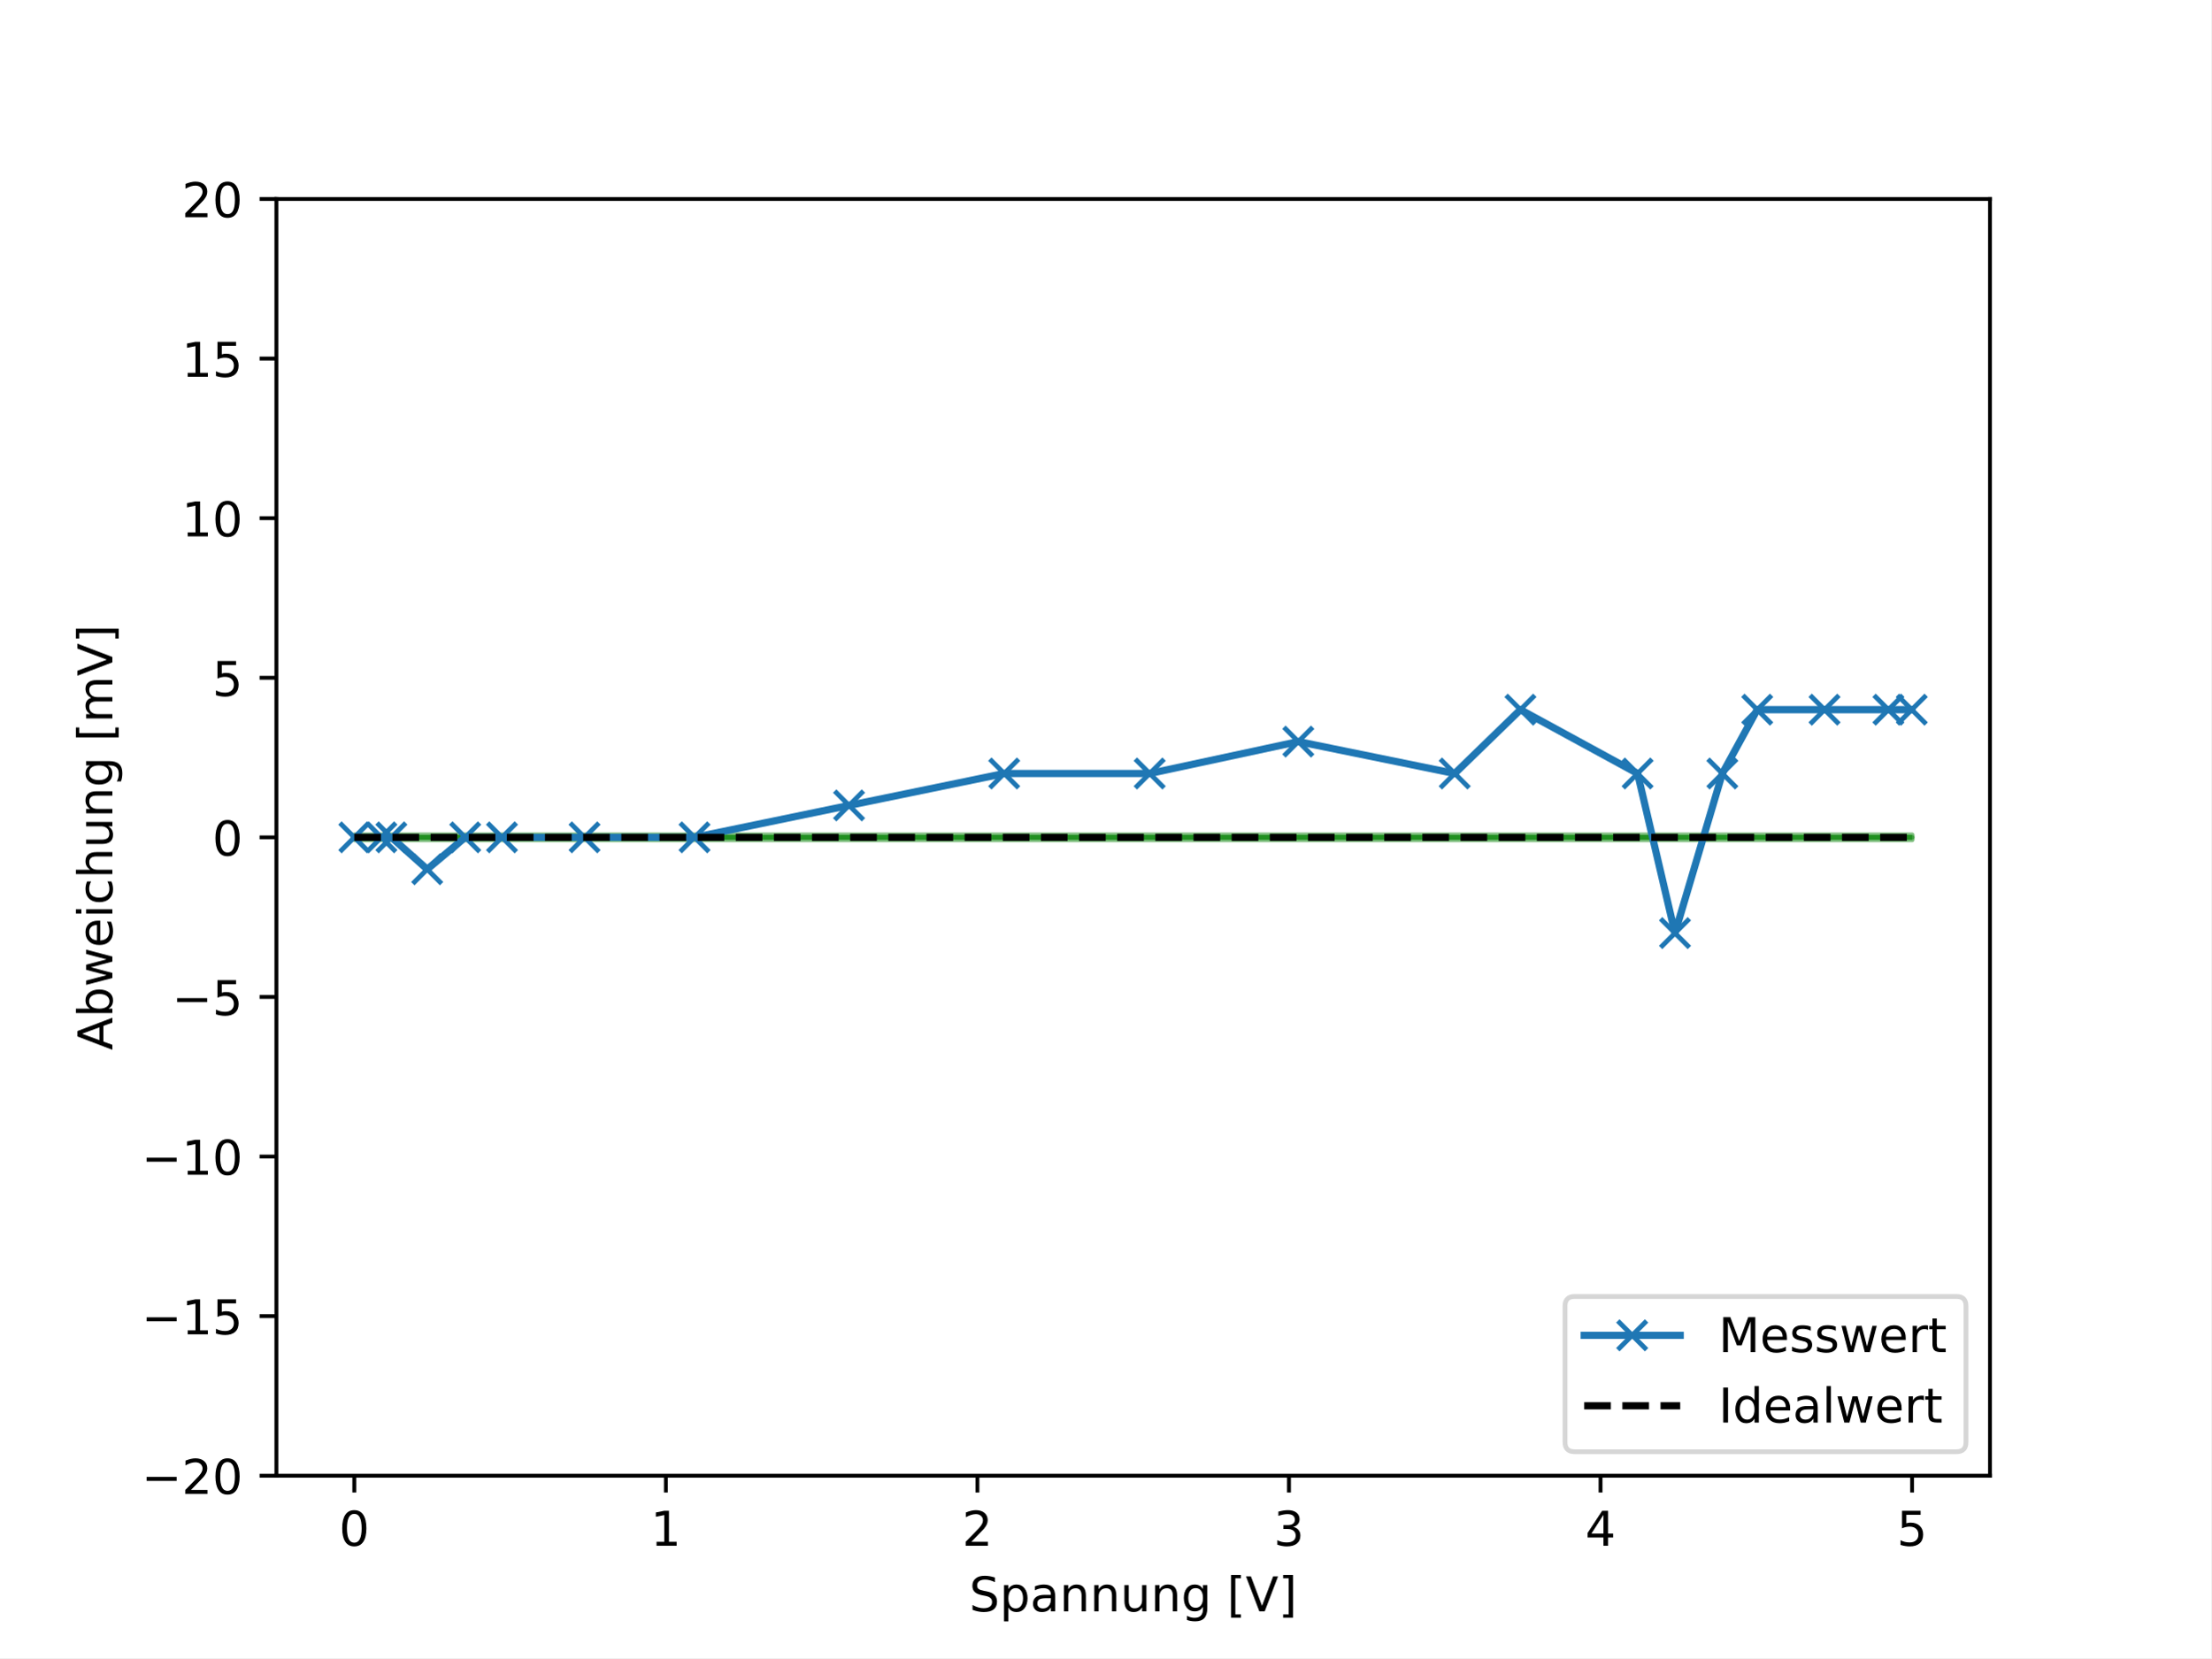
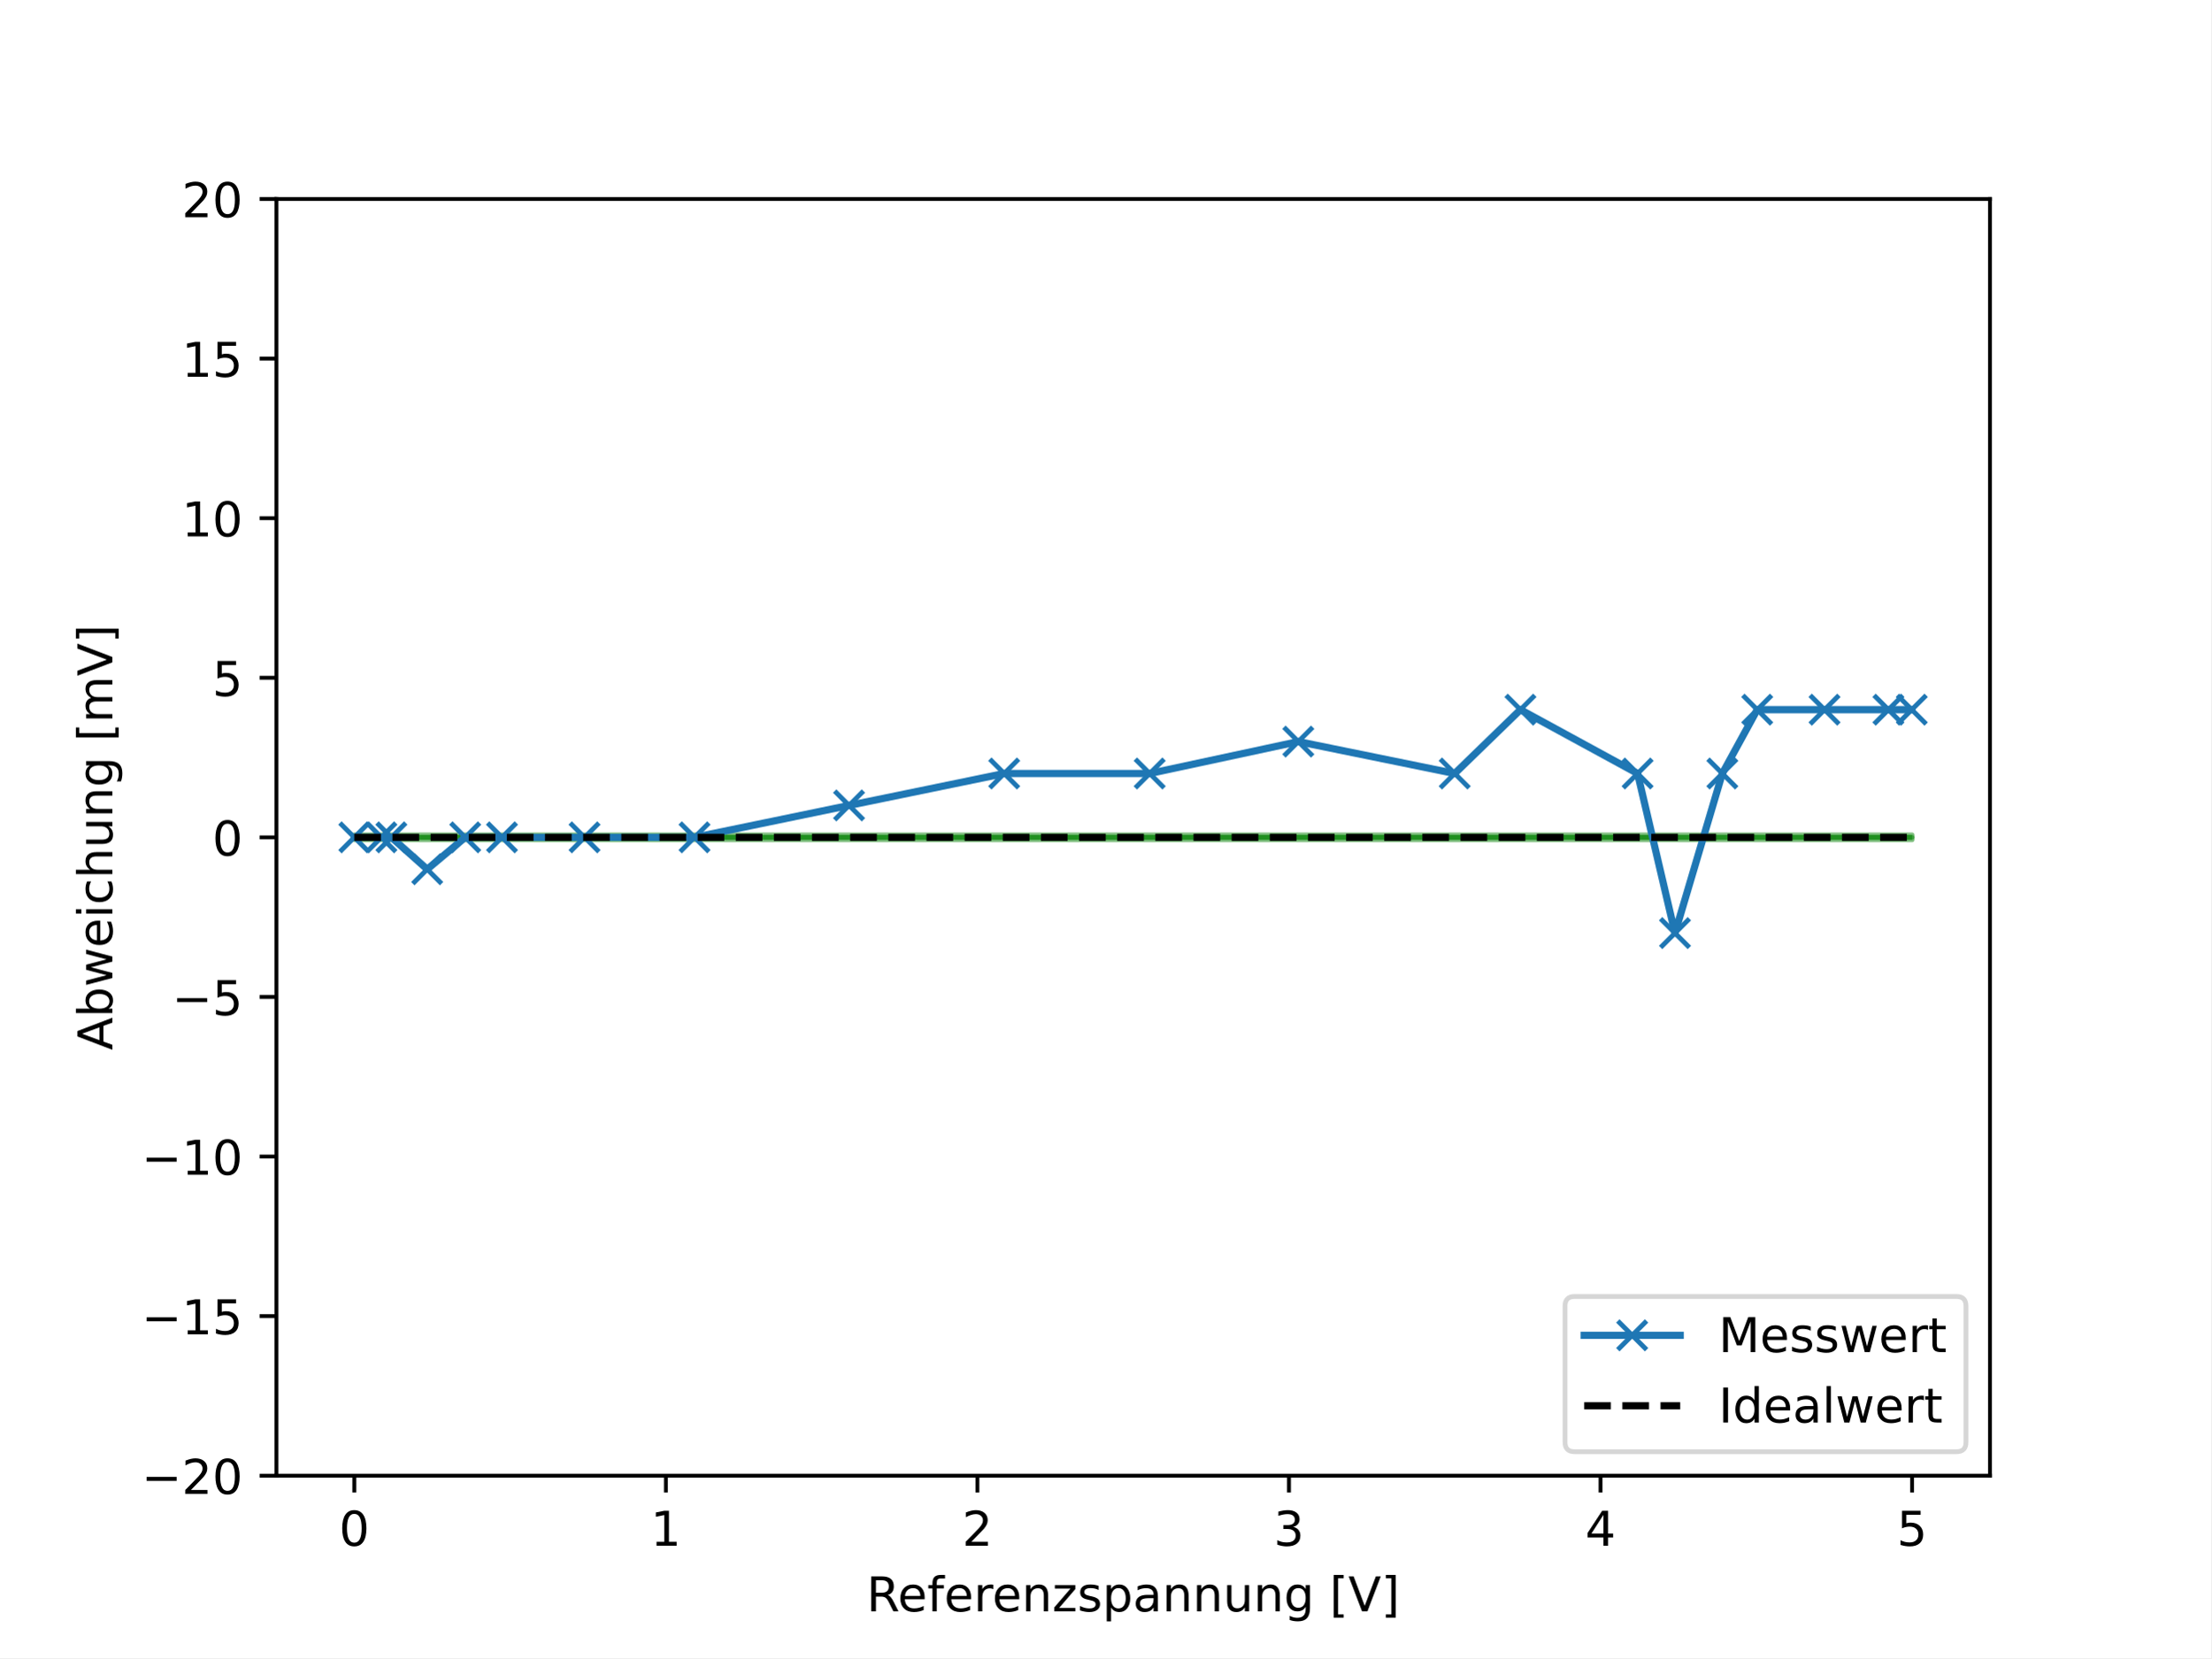
<svg xmlns="http://www.w3.org/2000/svg" xmlns:xlink="http://www.w3.org/1999/xlink" width="460.8pt" height="345.6pt" viewBox="0 0 460.8 345.6" version="1.1">
  <defs>
    <style type="text/css">*{stroke-linejoin: round; stroke-linecap: butt}</style>
  </defs>
  <g id="figure_1">
    <g id="patch_1">
      <path d="M 0 345.6  L 460.8 345.6  L 460.8 0  L 0 0  z " style="fill: #ffffff" />
    </g>
    <g id="axes_1">
      <g id="patch_2">
        <path d="M 57.6 307.584  L 414.72 307.584  L 414.72 41.472  L 57.6 41.472  z " style="fill: #ffffff" />
      </g>
      <g id="PolyCollection_1">
        <defs>
-           <path id="mf78ea97185" d="M 73.833 -171.072  L 73.833 -171.58  L 398.487 -171.58  L 398.487 -171.072  L 398.487 -171.072  L 73.833 -171.072  z " style="stroke: #008000; stroke-opacity: 0.5" />
+           <path id="m4487a3eabc" d="M 73.833 -171.072  L 73.833 -171.58  L 398.487 -171.58  L 398.487 -171.072  L 398.487 -171.072  L 73.833 -171.072  z " style="stroke: #008000; stroke-opacity: 0.5" />
        </defs>
-         <g clip-path="url(#pbf2d75ece1)">
-           <use xlink:href="#mf78ea97185" x="0" y="345.6" style="fill: #008000; fill-opacity: 0.5; stroke: #008000; stroke-opacity: 0.5" />
+         <g clip-path="url(#p87520282a6)">
+           <use xlink:href="#m4487a3eabc" x="0" y="345.6" style="fill: #008000; fill-opacity: 0.5; stroke: #008000; stroke-opacity: 0.5" />
        </g>
      </g>
      <g id="PolyCollection_2">
        <defs>
-           <path id="mb7189a0d42" d="M 73.833 -171.072  L 73.833 -170.564  L 398.487 -170.564  L 398.487 -171.072  L 398.487 -171.072  L 73.833 -171.072  z " style="stroke: #008000; stroke-opacity: 0.5" />
+           <path id="md286e5fc54" d="M 73.833 -171.072  L 73.833 -170.564  L 398.487 -170.564  L 398.487 -171.072  L 398.487 -171.072  L 73.833 -171.072  z " style="stroke: #008000; stroke-opacity: 0.5" />
        </defs>
-         <g clip-path="url(#pbf2d75ece1)">
-           <use xlink:href="#mb7189a0d42" x="0" y="345.6" style="fill: #008000; fill-opacity: 0.5; stroke: #008000; stroke-opacity: 0.5" />
+         <g clip-path="url(#p87520282a6)">
+           <use xlink:href="#md286e5fc54" x="0" y="345.6" style="fill: #008000; fill-opacity: 0.5; stroke: #008000; stroke-opacity: 0.5" />
        </g>
      </g>
      <g id="matplotlib.axis_1">
        <g id="xtick_1">
          <g id="line2d_1">
            <defs>
-               <path id="mace08f4c3e" d="M 0 0  L 0 3.5  " style="stroke: #000000; stroke-width: 0.8" />
-             </defs>
-             <g>
-               <use xlink:href="#mace08f4c3e" x="73.833" y="307.584" style="stroke: #000000; stroke-width: 0.8" />
+               <path id="m5fd2167ee4" d="M 0 0  L 0 3.5  " style="stroke: #000000; stroke-width: 0.8" />
+             </defs>
+             <g>
+               <use xlink:href="#m5fd2167ee4" x="73.833" y="307.584" style="stroke: #000000; stroke-width: 0.8" />
            </g>
          </g>
          <g id="text_1">
            <g transform="translate(70.65148 322.1824) scale(0.1 -0.1)">
              <defs>
                <path id="DejaVuSans-30" d="M 2034 4250  Q 1547 4250 1301 3770  Q 1056 3291 1056 2328  Q 1056 1369 1301 889  Q 1547 409 2034 409  Q 2525 409 2770 889  Q 3016 1369 3016 2328  Q 3016 3291 2770 3770  Q 2525 4250 2034 4250  z M 2034 4750  Q 2819 4750 3233 4129  Q 3647 3509 3647 2328  Q 3647 1150 3233 529  Q 2819 -91 2034 -91  Q 1250 -91 836 529  Q 422 1150 422 2328  Q 422 3509 836 4129  Q 1250 4750 2034 4750  z " transform="scale(0.015625)" />
              </defs>
              <use xlink:href="#DejaVuSans-30" />
            </g>
          </g>
        </g>
        <g id="xtick_2">
          <g id="line2d_2">
            <g>
-               <use xlink:href="#mace08f4c3e" x="138.764" y="307.584" style="stroke: #000000; stroke-width: 0.8" />
+               <use xlink:href="#m5fd2167ee4" x="138.764" y="307.584" style="stroke: #000000; stroke-width: 0.8" />
            </g>
          </g>
          <g id="text_2">
            <g transform="translate(135.5824 322.1824) scale(0.1 -0.1)">
              <defs>
                <path id="DejaVuSans-31" d="M 794 531  L 1825 531  L 1825 4091  L 703 3866  L 703 4441  L 1819 4666  L 2450 4666  L 2450 531  L 3481 531  L 3481 0  L 794 0  L 794 531  z " transform="scale(0.015625)" />
              </defs>
              <use xlink:href="#DejaVuSans-31" />
            </g>
          </g>
        </g>
        <g id="xtick_3">
          <g id="line2d_3">
            <g>
-               <use xlink:href="#mace08f4c3e" x="203.695" y="307.584" style="stroke: #000000; stroke-width: 0.8" />
+               <use xlink:href="#m5fd2167ee4" x="203.695" y="307.584" style="stroke: #000000; stroke-width: 0.8" />
            </g>
          </g>
          <g id="text_3">
            <g transform="translate(200.5133 322.1824) scale(0.1 -0.1)">
              <defs>
                <path id="DejaVuSans-32" d="M 1228 531  L 3431 531  L 3431 0  L 469 0  L 469 531  Q 828 903 1448 1529  Q 2069 2156 2228 2338  Q 2531 2678 2651 2914  Q 2772 3150 2772 3378  Q 2772 3750 2511 3984  Q 2250 4219 1831 4219  Q 1534 4219 1204 4116  Q 875 4013 500 3803  L 500 4441  Q 881 4594 1212 4672  Q 1544 4750 1819 4750  Q 2544 4750 2975 4387  Q 3406 4025 3406 3419  Q 3406 3131 3298 2873  Q 3191 2616 2906 2266  Q 2828 2175 2409 1742  Q 1991 1309 1228 531  z " transform="scale(0.015625)" />
              </defs>
              <use xlink:href="#DejaVuSans-32" />
            </g>
          </g>
        </g>
        <g id="xtick_4">
          <g id="line2d_4">
            <g>
-               <use xlink:href="#mace08f4c3e" x="268.625" y="307.584" style="stroke: #000000; stroke-width: 0.8" />
+               <use xlink:href="#m5fd2167ee4" x="268.625" y="307.584" style="stroke: #000000; stroke-width: 0.8" />
            </g>
          </g>
          <g id="text_4">
            <g transform="translate(265.4442 322.1824) scale(0.1 -0.1)">
              <defs>
                <path id="DejaVuSans-33" d="M 2597 2516  Q 3050 2419 3304 2112  Q 3559 1806 3559 1356  Q 3559 666 3084 287  Q 2609 -91 1734 -91  Q 1441 -91 1130 -33  Q 819 25 488 141  L 488 750  Q 750 597 1062 519  Q 1375 441 1716 441  Q 2309 441 2620 675  Q 2931 909 2931 1356  Q 2931 1769 2642 2001  Q 2353 2234 1838 2234  L 1294 2234  L 1294 2753  L 1863 2753  Q 2328 2753 2575 2939  Q 2822 3125 2822 3475  Q 2822 3834 2567 4026  Q 2313 4219 1838 4219  Q 1578 4219 1281 4162  Q 984 4106 628 3988  L 628 4550  Q 988 4650 1302 4700  Q 1616 4750 1894 4750  Q 2613 4750 3031 4423  Q 3450 4097 3450 3541  Q 3450 3153 3228 2886  Q 3006 2619 2597 2516  z " transform="scale(0.015625)" />
              </defs>
              <use xlink:href="#DejaVuSans-33" />
            </g>
          </g>
        </g>
        <g id="xtick_5">
          <g id="line2d_5">
            <g>
-               <use xlink:href="#mace08f4c3e" x="333.556" y="307.584" style="stroke: #000000; stroke-width: 0.8" />
+               <use xlink:href="#m5fd2167ee4" x="333.556" y="307.584" style="stroke: #000000; stroke-width: 0.8" />
            </g>
          </g>
          <g id="text_5">
            <g transform="translate(330.3751 322.1824) scale(0.1 -0.1)">
              <defs>
                <path id="DejaVuSans-34" d="M 2419 4116  L 825 1625  L 2419 1625  L 2419 4116  z M 2253 4666  L 3047 4666  L 3047 1625  L 3713 1625  L 3713 1100  L 3047 1100  L 3047 0  L 2419 0  L 2419 1100  L 313 1100  L 313 1709  L 2253 4666  z " transform="scale(0.015625)" />
              </defs>
              <use xlink:href="#DejaVuSans-34" />
            </g>
          </g>
        </g>
        <g id="xtick_6">
          <g id="line2d_6">
            <g>
-               <use xlink:href="#mace08f4c3e" x="398.487" y="307.584" style="stroke: #000000; stroke-width: 0.8" />
+               <use xlink:href="#m5fd2167ee4" x="398.487" y="307.584" style="stroke: #000000; stroke-width: 0.8" />
            </g>
          </g>
          <g id="text_6">
            <g transform="translate(395.306 322.1824) scale(0.1 -0.1)">
              <defs>
                <path id="DejaVuSans-35" d="M 691 4666  L 3169 4666  L 3169 4134  L 1269 4134  L 1269 2991  Q 1406 3038 1543 3061  Q 1681 3084 1819 3084  Q 2600 3084 3056 2656  Q 3513 2228 3513 1497  Q 3513 744 3044 326  Q 2575 -91 1722 -91  Q 1428 -91 1123 -41  Q 819 9 494 109  L 494 744  Q 775 591 1075 516  Q 1375 441 1709 441  Q 2250 441 2565 725  Q 2881 1009 2881 1497  Q 2881 1984 2565 2268  Q 2250 2553 1709 2553  Q 1456 2553 1204 2497  Q 953 2441 691 2322  L 691 4666  z " transform="scale(0.015625)" />
              </defs>
              <use xlink:href="#DejaVuSans-35" />
            </g>
          </g>
        </g>
        <g id="text_7">
-           <g transform="translate(201.9873 335.8606) scale(0.1 -0.1)">
-             <defs>
-               <path id="DejaVuSans-53" d="M 3425 4513  L 3425 3897  Q 3066 4069 2747 4153  Q 2428 4238 2131 4238  Q 1616 4238 1336 4038  Q 1056 3838 1056 3469  Q 1056 3159 1242 3001  Q 1428 2844 1947 2747  L 2328 2669  Q 3034 2534 3370 2195  Q 3706 1856 3706 1288  Q 3706 609 3251 259  Q 2797 -91 1919 -91  Q 1588 -91 1214 -16  Q 841 59 441 206  L 441 856  Q 825 641 1194 531  Q 1563 422 1919 422  Q 2459 422 2753 634  Q 3047 847 3047 1241  Q 3047 1584 2836 1778  Q 2625 1972 2144 2069  L 1759 2144  Q 1053 2284 737 2584  Q 422 2884 422 3419  Q 422 4038 858 4394  Q 1294 4750 2059 4750  Q 2388 4750 2728 4690  Q 3069 4631 3425 4513  z " transform="scale(0.015625)" />
+           <g transform="translate(180.5819 335.8606) scale(0.1 -0.1)">
+             <defs>
+               <path id="DejaVuSans-52" d="M 2841 2188  Q 3044 2119 3236 1894  Q 3428 1669 3622 1275  L 4263 0  L 3584 0  L 2988 1197  Q 2756 1666 2539 1819  Q 2322 1972 1947 1972  L 1259 1972  L 1259 0  L 628 0  L 628 4666  L 2053 4666  Q 2853 4666 3247 4331  Q 3641 3997 3641 3322  Q 3641 2881 3436 2590  Q 3231 2300 2841 2188  z M 1259 4147  L 1259 2491  L 2053 2491  Q 2509 2491 2742 2702  Q 2975 2913 2975 3322  Q 2975 3731 2742 3939  Q 2509 4147 2053 4147  L 1259 4147  z " transform="scale(0.015625)" />
+               <path id="DejaVuSans-65" d="M 3597 1894  L 3597 1613  L 953 1613  Q 991 1019 1311 708  Q 1631 397 2203 397  Q 2534 397 2845 478  Q 3156 559 3463 722  L 3463 178  Q 3153 47 2828 -22  Q 2503 -91 2169 -91  Q 1331 -91 842 396  Q 353 884 353 1716  Q 353 2575 817 3079  Q 1281 3584 2069 3584  Q 2775 3584 3186 3129  Q 3597 2675 3597 1894  z M 3022 2063  Q 3016 2534 2758 2815  Q 2500 3097 2075 3097  Q 1594 3097 1305 2825  Q 1016 2553 972 2059  L 3022 2063  z " transform="scale(0.015625)" />
+               <path id="DejaVuSans-66" d="M 2375 4863  L 2375 4384  L 1825 4384  Q 1516 4384 1395 4259  Q 1275 4134 1275 3809  L 1275 3500  L 2222 3500  L 2222 3053  L 1275 3053  L 1275 0  L 697 0  L 697 3053  L 147 3053  L 147 3500  L 697 3500  L 697 3744  Q 697 4328 969 4595  Q 1241 4863 1831 4863  L 2375 4863  z " transform="scale(0.015625)" />
+               <path id="DejaVuSans-72" d="M 2631 2963  Q 2534 3019 2420 3045  Q 2306 3072 2169 3072  Q 1681 3072 1420 2755  Q 1159 2438 1159 1844  L 1159 0  L 581 0  L 581 3500  L 1159 3500  L 1159 2956  Q 1341 3275 1631 3429  Q 1922 3584 2338 3584  Q 2397 3584 2469 3576  Q 2541 3569 2628 3553  L 2631 2963  z " transform="scale(0.015625)" />
+               <path id="DejaVuSans-6e" d="M 3513 2113  L 3513 0  L 2938 0  L 2938 2094  Q 2938 2591 2744 2837  Q 2550 3084 2163 3084  Q 1697 3084 1428 2787  Q 1159 2491 1159 1978  L 1159 0  L 581 0  L 581 3500  L 1159 3500  L 1159 2956  Q 1366 3272 1645 3428  Q 1925 3584 2291 3584  Q 2894 3584 3203 3211  Q 3513 2838 3513 2113  z " transform="scale(0.015625)" />
+               <path id="DejaVuSans-7a" d="M 353 3500  L 3084 3500  L 3084 2975  L 922 459  L 3084 459  L 3084 0  L 275 0  L 275 525  L 2438 3041  L 353 3041  L 353 3500  z " transform="scale(0.015625)" />
+               <path id="DejaVuSans-73" d="M 2834 3397  L 2834 2853  Q 2591 2978 2328 3040  Q 2066 3103 1784 3103  Q 1356 3103 1142 2972  Q 928 2841 928 2578  Q 928 2378 1081 2264  Q 1234 2150 1697 2047  L 1894 2003  Q 2506 1872 2764 1633  Q 3022 1394 3022 966  Q 3022 478 2636 193  Q 2250 -91 1575 -91  Q 1294 -91 989 -36  Q 684 19 347 128  L 347 722  Q 666 556 975 473  Q 1284 391 1588 391  Q 1994 391 2212 530  Q 2431 669 2431 922  Q 2431 1156 2273 1281  Q 2116 1406 1581 1522  L 1381 1569  Q 847 1681 609 1914  Q 372 2147 372 2553  Q 372 3047 722 3315  Q 1072 3584 1716 3584  Q 2034 3584 2315 3537  Q 2597 3491 2834 3397  z " transform="scale(0.015625)" />
              <path id="DejaVuSans-70" d="M 1159 525  L 1159 -1331  L 581 -1331  L 581 3500  L 1159 3500  L 1159 2969  Q 1341 3281 1617 3432  Q 1894 3584 2278 3584  Q 2916 3584 3314 3078  Q 3713 2572 3713 1747  Q 3713 922 3314 415  Q 2916 -91 2278 -91  Q 1894 -91 1617 61  Q 1341 213 1159 525  z M 3116 1747  Q 3116 2381 2855 2742  Q 2594 3103 2138 3103  Q 1681 3103 1420 2742  Q 1159 2381 1159 1747  Q 1159 1113 1420 752  Q 1681 391 2138 391  Q 2594 391 2855 752  Q 3116 1113 3116 1747  z " transform="scale(0.015625)" />
              <path id="DejaVuSans-61" d="M 2194 1759  Q 1497 1759 1228 1600  Q 959 1441 959 1056  Q 959 750 1161 570  Q 1363 391 1709 391  Q 2188 391 2477 730  Q 2766 1069 2766 1631  L 2766 1759  L 2194 1759  z M 3341 1997  L 3341 0  L 2766 0  L 2766 531  Q 2569 213 2275 61  Q 1981 -91 1556 -91  Q 1019 -91 701 211  Q 384 513 384 1019  Q 384 1609 779 1909  Q 1175 2209 1959 2209  L 2766 2209  L 2766 2266  Q 2766 2663 2505 2880  Q 2244 3097 1772 3097  Q 1472 3097 1187 3025  Q 903 2953 641 2809  L 641 3341  Q 956 3463 1253 3523  Q 1550 3584 1831 3584  Q 2591 3584 2966 3190  Q 3341 2797 3341 1997  z " transform="scale(0.015625)" />
-               <path id="DejaVuSans-6e" d="M 3513 2113  L 3513 0  L 2938 0  L 2938 2094  Q 2938 2591 2744 2837  Q 2550 3084 2163 3084  Q 1697 3084 1428 2787  Q 1159 2491 1159 1978  L 1159 0  L 581 0  L 581 3500  L 1159 3500  L 1159 2956  Q 1366 3272 1645 3428  Q 1925 3584 2291 3584  Q 2894 3584 3203 3211  Q 3513 2838 3513 2113  z " transform="scale(0.015625)" />
              <path id="DejaVuSans-75" d="M 544 1381  L 544 3500  L 1119 3500  L 1119 1403  Q 1119 906 1312 657  Q 1506 409 1894 409  Q 2359 409 2629 706  Q 2900 1003 2900 1516  L 2900 3500  L 3475 3500  L 3475 0  L 2900 0  L 2900 538  Q 2691 219 2414 64  Q 2138 -91 1772 -91  Q 1169 -91 856 284  Q 544 659 544 1381  z M 1991 3584  L 1991 3584  z " transform="scale(0.015625)" />
              <path id="DejaVuSans-67" d="M 2906 1791  Q 2906 2416 2648 2759  Q 2391 3103 1925 3103  Q 1463 3103 1205 2759  Q 947 2416 947 1791  Q 947 1169 1205 825  Q 1463 481 1925 481  Q 2391 481 2648 825  Q 2906 1169 2906 1791  z M 3481 434  Q 3481 -459 3084 -895  Q 2688 -1331 1869 -1331  Q 1566 -1331 1297 -1286  Q 1028 -1241 775 -1147  L 775 -588  Q 1028 -725 1275 -790  Q 1522 -856 1778 -856  Q 2344 -856 2625 -561  Q 2906 -266 2906 331  L 2906 616  Q 2728 306 2450 153  Q 2172 0 1784 0  Q 1141 0 747 490  Q 353 981 353 1791  Q 353 2603 747 3093  Q 1141 3584 1784 3584  Q 2172 3584 2450 3431  Q 2728 3278 2906 2969  L 2906 3500  L 3481 3500  L 3481 434  z " transform="scale(0.015625)" />
              <path id="DejaVuSans-20" transform="scale(0.015625)" />
              <path id="DejaVuSans-5b" d="M 550 4863  L 1875 4863  L 1875 4416  L 1125 4416  L 1125 -397  L 1875 -397  L 1875 -844  L 550 -844  L 550 4863  z " transform="scale(0.015625)" />
              <path id="DejaVuSans-56" d="M 1831 0  L 50 4666  L 709 4666  L 2188 738  L 3669 4666  L 4325 4666  L 2547 0  L 1831 0  z " transform="scale(0.015625)" />
              <path id="DejaVuSans-5d" d="M 1947 4863  L 1947 -844  L 622 -844  L 622 -397  L 1369 -397  L 1369 4416  L 622 4416  L 622 4863  L 1947 4863  z " transform="scale(0.015625)" />
            </defs>
-             <use xlink:href="#DejaVuSans-53" />
-             <use xlink:href="#DejaVuSans-70" x="63.477" />
-             <use xlink:href="#DejaVuSans-61" x="126.953" />
-             <use xlink:href="#DejaVuSans-6e" x="188.232" />
-             <use xlink:href="#DejaVuSans-6e" x="251.611" />
-             <use xlink:href="#DejaVuSans-75" x="314.99" />
-             <use xlink:href="#DejaVuSans-6e" x="378.369" />
-             <use xlink:href="#DejaVuSans-67" x="441.748" />
-             <use xlink:href="#DejaVuSans-20" x="505.225" />
-             <use xlink:href="#DejaVuSans-5b" x="537.012" />
-             <use xlink:href="#DejaVuSans-56" x="576.025" />
-             <use xlink:href="#DejaVuSans-5d" x="644.434" />
+             <use xlink:href="#DejaVuSans-52" />
+             <use xlink:href="#DejaVuSans-65" x="64.982" />
+             <use xlink:href="#DejaVuSans-66" x="126.506" />
+             <use xlink:href="#DejaVuSans-65" x="161.711" />
+             <use xlink:href="#DejaVuSans-72" x="223.234" />
+             <use xlink:href="#DejaVuSans-65" x="262.098" />
+             <use xlink:href="#DejaVuSans-6e" x="323.621" />
+             <use xlink:href="#DejaVuSans-7a" x="387" />
+             <use xlink:href="#DejaVuSans-73" x="439.49" />
+             <use xlink:href="#DejaVuSans-70" x="491.59" />
+             <use xlink:href="#DejaVuSans-61" x="555.066" />
+             <use xlink:href="#DejaVuSans-6e" x="616.346" />
+             <use xlink:href="#DejaVuSans-6e" x="679.725" />
+             <use xlink:href="#DejaVuSans-75" x="743.104" />
+             <use xlink:href="#DejaVuSans-6e" x="806.482" />
+             <use xlink:href="#DejaVuSans-67" x="869.861" />
+             <use xlink:href="#DejaVuSans-20" x="933.338" />
+             <use xlink:href="#DejaVuSans-5b" x="965.125" />
+             <use xlink:href="#DejaVuSans-56" x="1004.139" />
+             <use xlink:href="#DejaVuSans-5d" x="1072.547" />
          </g>
        </g>
      </g>
      <g id="matplotlib.axis_2">
        <g id="ytick_1">
          <g id="line2d_7">
            <defs>
-               <path id="m20912e6b52" d="M 0 0  L -3.5 0  " style="stroke: #000000; stroke-width: 0.8" />
-             </defs>
-             <g>
-               <use xlink:href="#m20912e6b52" x="57.6" y="307.584" style="stroke: #000000; stroke-width: 0.8" />
+               <path id="me6e95b1656" d="M 0 0  L -3.5 0  " style="stroke: #000000; stroke-width: 0.8" />
+             </defs>
+             <g>
+               <use xlink:href="#me6e95b1656" x="57.6" y="307.584" style="stroke: #000000; stroke-width: 0.8" />
            </g>
          </g>
          <g id="text_8">
            <g transform="translate(29.49531 311.3832) scale(0.1 -0.1)">
              <defs>
                <path id="DejaVuSans-2212" d="M 678 2272  L 4684 2272  L 4684 1741  L 678 1741  L 678 2272  z " transform="scale(0.015625)" />
              </defs>
              <use xlink:href="#DejaVuSans-2212" />
              <use xlink:href="#DejaVuSans-32" x="83.789" />
              <use xlink:href="#DejaVuSans-30" x="147.412" />
            </g>
          </g>
        </g>
        <g id="ytick_2">
          <g id="line2d_8">
            <g>
-               <use xlink:href="#m20912e6b52" x="57.6" y="274.32" style="stroke: #000000; stroke-width: 0.8" />
+               <use xlink:href="#me6e95b1656" x="57.6" y="274.32" style="stroke: #000000; stroke-width: 0.8" />
            </g>
          </g>
          <g id="text_9">
            <g transform="translate(29.49531 278.1192) scale(0.1 -0.1)">
              <use xlink:href="#DejaVuSans-2212" />
              <use xlink:href="#DejaVuSans-31" x="83.789" />
              <use xlink:href="#DejaVuSans-35" x="147.412" />
            </g>
          </g>
        </g>
        <g id="ytick_3">
          <g id="line2d_9">
            <g>
-               <use xlink:href="#m20912e6b52" x="57.6" y="241.056" style="stroke: #000000; stroke-width: 0.8" />
+               <use xlink:href="#me6e95b1656" x="57.6" y="241.056" style="stroke: #000000; stroke-width: 0.8" />
            </g>
          </g>
          <g id="text_10">
            <g transform="translate(29.49531 244.8552) scale(0.1 -0.1)">
              <use xlink:href="#DejaVuSans-2212" />
              <use xlink:href="#DejaVuSans-31" x="83.789" />
              <use xlink:href="#DejaVuSans-30" x="147.412" />
            </g>
          </g>
        </g>
        <g id="ytick_4">
          <g id="line2d_10">
            <g>
-               <use xlink:href="#m20912e6b52" x="57.6" y="207.792" style="stroke: #000000; stroke-width: 0.8" />
+               <use xlink:href="#me6e95b1656" x="57.6" y="207.792" style="stroke: #000000; stroke-width: 0.8" />
            </g>
          </g>
          <g id="text_11">
            <g transform="translate(35.85781 211.5912) scale(0.1 -0.1)">
              <use xlink:href="#DejaVuSans-2212" />
              <use xlink:href="#DejaVuSans-35" x="83.789" />
            </g>
          </g>
        </g>
        <g id="ytick_5">
          <g id="line2d_11">
            <g>
-               <use xlink:href="#m20912e6b52" x="57.6" y="174.528" style="stroke: #000000; stroke-width: 0.8" />
+               <use xlink:href="#me6e95b1656" x="57.6" y="174.528" style="stroke: #000000; stroke-width: 0.8" />
            </g>
          </g>
          <g id="text_12">
            <g transform="translate(44.2375 178.3272) scale(0.1 -0.1)">
              <use xlink:href="#DejaVuSans-30" />
            </g>
          </g>
        </g>
        <g id="ytick_6">
          <g id="line2d_12">
            <g>
-               <use xlink:href="#m20912e6b52" x="57.6" y="141.264" style="stroke: #000000; stroke-width: 0.8" />
+               <use xlink:href="#me6e95b1656" x="57.6" y="141.264" style="stroke: #000000; stroke-width: 0.8" />
            </g>
          </g>
          <g id="text_13">
            <g transform="translate(44.2375 145.0632) scale(0.1 -0.1)">
              <use xlink:href="#DejaVuSans-35" />
            </g>
          </g>
        </g>
        <g id="ytick_7">
          <g id="line2d_13">
            <g>
-               <use xlink:href="#m20912e6b52" x="57.6" y="108" style="stroke: #000000; stroke-width: 0.8" />
+               <use xlink:href="#me6e95b1656" x="57.6" y="108" style="stroke: #000000; stroke-width: 0.8" />
            </g>
          </g>
          <g id="text_14">
            <g transform="translate(37.875 111.7992) scale(0.1 -0.1)">
              <use xlink:href="#DejaVuSans-31" />
              <use xlink:href="#DejaVuSans-30" x="63.623" />
            </g>
          </g>
        </g>
        <g id="ytick_8">
          <g id="line2d_14">
            <g>
-               <use xlink:href="#m20912e6b52" x="57.6" y="74.736" style="stroke: #000000; stroke-width: 0.8" />
+               <use xlink:href="#me6e95b1656" x="57.6" y="74.736" style="stroke: #000000; stroke-width: 0.8" />
            </g>
          </g>
          <g id="text_15">
            <g transform="translate(37.875 78.53522) scale(0.1 -0.1)">
              <use xlink:href="#DejaVuSans-31" />
              <use xlink:href="#DejaVuSans-35" x="63.623" />
            </g>
          </g>
        </g>
        <g id="ytick_9">
          <g id="line2d_15">
            <g>
-               <use xlink:href="#m20912e6b52" x="57.6" y="41.472" style="stroke: #000000; stroke-width: 0.8" />
+               <use xlink:href="#me6e95b1656" x="57.6" y="41.472" style="stroke: #000000; stroke-width: 0.8" />
            </g>
          </g>
          <g id="text_16">
            <g transform="translate(37.875 45.27122) scale(0.1 -0.1)">
              <use xlink:href="#DejaVuSans-32" />
              <use xlink:href="#DejaVuSans-30" x="63.623" />
            </g>
          </g>
        </g>
        <g id="text_17">
          <g transform="translate(23.41562 218.8882) rotate(-90) scale(0.1 -0.1)">
            <defs>
              <path id="DejaVuSans-41" d="M 2188 4044  L 1331 1722  L 3047 1722  L 2188 4044  z M 1831 4666  L 2547 4666  L 4325 0  L 3669 0  L 3244 1197  L 1141 1197  L 716 0  L 50 0  L 1831 4666  z " transform="scale(0.015625)" />
              <path id="DejaVuSans-62" d="M 3116 1747  Q 3116 2381 2855 2742  Q 2594 3103 2138 3103  Q 1681 3103 1420 2742  Q 1159 2381 1159 1747  Q 1159 1113 1420 752  Q 1681 391 2138 391  Q 2594 391 2855 752  Q 3116 1113 3116 1747  z M 1159 2969  Q 1341 3281 1617 3432  Q 1894 3584 2278 3584  Q 2916 3584 3314 3078  Q 3713 2572 3713 1747  Q 3713 922 3314 415  Q 2916 -91 2278 -91  Q 1894 -91 1617 61  Q 1341 213 1159 525  L 1159 0  L 581 0  L 581 4863  L 1159 4863  L 1159 2969  z " transform="scale(0.015625)" />
              <path id="DejaVuSans-77" d="M 269 3500  L 844 3500  L 1563 769  L 2278 3500  L 2956 3500  L 3675 769  L 4391 3500  L 4966 3500  L 4050 0  L 3372 0  L 2619 2869  L 1863 0  L 1184 0  L 269 3500  z " transform="scale(0.015625)" />
-               <path id="DejaVuSans-65" d="M 3597 1894  L 3597 1613  L 953 1613  Q 991 1019 1311 708  Q 1631 397 2203 397  Q 2534 397 2845 478  Q 3156 559 3463 722  L 3463 178  Q 3153 47 2828 -22  Q 2503 -91 2169 -91  Q 1331 -91 842 396  Q 353 884 353 1716  Q 353 2575 817 3079  Q 1281 3584 2069 3584  Q 2775 3584 3186 3129  Q 3597 2675 3597 1894  z M 3022 2063  Q 3016 2534 2758 2815  Q 2500 3097 2075 3097  Q 1594 3097 1305 2825  Q 1016 2553 972 2059  L 3022 2063  z " transform="scale(0.015625)" />
              <path id="DejaVuSans-69" d="M 603 3500  L 1178 3500  L 1178 0  L 603 0  L 603 3500  z M 603 4863  L 1178 4863  L 1178 4134  L 603 4134  L 603 4863  z " transform="scale(0.015625)" />
              <path id="DejaVuSans-63" d="M 3122 3366  L 3122 2828  Q 2878 2963 2633 3030  Q 2388 3097 2138 3097  Q 1578 3097 1268 2742  Q 959 2388 959 1747  Q 959 1106 1268 751  Q 1578 397 2138 397  Q 2388 397 2633 464  Q 2878 531 3122 666  L 3122 134  Q 2881 22 2623 -34  Q 2366 -91 2075 -91  Q 1284 -91 818 406  Q 353 903 353 1747  Q 353 2603 823 3093  Q 1294 3584 2113 3584  Q 2378 3584 2631 3529  Q 2884 3475 3122 3366  z " transform="scale(0.015625)" />
              <path id="DejaVuSans-68" d="M 3513 2113  L 3513 0  L 2938 0  L 2938 2094  Q 2938 2591 2744 2837  Q 2550 3084 2163 3084  Q 1697 3084 1428 2787  Q 1159 2491 1159 1978  L 1159 0  L 581 0  L 581 4863  L 1159 4863  L 1159 2956  Q 1366 3272 1645 3428  Q 1925 3584 2291 3584  Q 2894 3584 3203 3211  Q 3513 2838 3513 2113  z " transform="scale(0.015625)" />
              <path id="DejaVuSans-6d" d="M 3328 2828  Q 3544 3216 3844 3400  Q 4144 3584 4550 3584  Q 5097 3584 5394 3201  Q 5691 2819 5691 2113  L 5691 0  L 5113 0  L 5113 2094  Q 5113 2597 4934 2840  Q 4756 3084 4391 3084  Q 3944 3084 3684 2787  Q 3425 2491 3425 1978  L 3425 0  L 2847 0  L 2847 2094  Q 2847 2600 2669 2842  Q 2491 3084 2119 3084  Q 1678 3084 1418 2786  Q 1159 2488 1159 1978  L 1159 0  L 581 0  L 581 3500  L 1159 3500  L 1159 2956  Q 1356 3278 1631 3431  Q 1906 3584 2284 3584  Q 2666 3584 2933 3390  Q 3200 3197 3328 2828  z " transform="scale(0.015625)" />
            </defs>
            <use xlink:href="#DejaVuSans-41" />
            <use xlink:href="#DejaVuSans-62" x="68.408" />
            <use xlink:href="#DejaVuSans-77" x="131.885" />
            <use xlink:href="#DejaVuSans-65" x="213.672" />
            <use xlink:href="#DejaVuSans-69" x="275.195" />
            <use xlink:href="#DejaVuSans-63" x="302.979" />
            <use xlink:href="#DejaVuSans-68" x="357.959" />
            <use xlink:href="#DejaVuSans-75" x="421.338" />
            <use xlink:href="#DejaVuSans-6e" x="484.717" />
            <use xlink:href="#DejaVuSans-67" x="548.096" />
            <use xlink:href="#DejaVuSans-20" x="611.572" />
            <use xlink:href="#DejaVuSans-5b" x="643.359" />
            <use xlink:href="#DejaVuSans-6d" x="682.373" />
            <use xlink:href="#DejaVuSans-56" x="779.785" />
            <use xlink:href="#DejaVuSans-5d" x="848.193" />
          </g>
        </g>
      </g>
      <g id="line2d_16">
-         <path d="M 73.833 174.528  L 79.482 174.528  L 81.56 174.528  L 89.027 181.181  L 96.948 174.528  L 104.61 174.528  L 121.817 174.528  L 144.737 174.528  L 176.943 167.875  L 209.279 161.222  L 239.601 161.222  L 270.573 154.57  L 303.169 161.222  L 316.869 147.917  L 341.283 161.222  L 349.075 194.486  L 358.944 161.222  L 366.217 147.917  L 380.242 147.917  L 393.553 147.917  L 398.422 147.917  " clip-path="url(#pbf2d75ece1)" style="fill: none; stroke: #1f77b4; stroke-width: 1.5; stroke-linecap: square" />
+         <path d="M 73.833 174.528  L 79.482 174.528  L 81.56 174.528  L 89.027 181.181  L 96.948 174.528  L 104.61 174.528  L 121.817 174.528  L 144.737 174.528  L 176.943 167.875  L 209.279 161.222  L 239.601 161.222  L 270.573 154.57  L 303.169 161.222  L 316.869 147.917  L 341.283 161.222  L 349.075 194.486  L 358.944 161.222  L 366.217 147.917  L 380.242 147.917  L 393.553 147.917  L 398.422 147.917  " clip-path="url(#p87520282a6)" style="fill: none; stroke: #1f77b4; stroke-width: 1.5; stroke-linecap: square" />
        <defs>
-           <path id="m1835776de5" d="M -3 3  L 3 -3  M -3 -3  L 3 3  " style="stroke: #1f77b4" />
+           <path id="m236436d1be" d="M -3 3  L 3 -3  M -3 -3  L 3 3  " style="stroke: #1f77b4" />
        </defs>
-         <g clip-path="url(#pbf2d75ece1)">
-           <use xlink:href="#m1835776de5" x="73.833" y="174.528" style="fill: #1f77b4; stroke: #1f77b4" />
-           <use xlink:href="#m1835776de5" x="79.482" y="174.528" style="fill: #1f77b4; stroke: #1f77b4" />
-           <use xlink:href="#m1835776de5" x="81.56" y="174.528" style="fill: #1f77b4; stroke: #1f77b4" />
-           <use xlink:href="#m1835776de5" x="89.027" y="181.181" style="fill: #1f77b4; stroke: #1f77b4" />
-           <use xlink:href="#m1835776de5" x="96.948" y="174.528" style="fill: #1f77b4; stroke: #1f77b4" />
-           <use xlink:href="#m1835776de5" x="104.61" y="174.528" style="fill: #1f77b4; stroke: #1f77b4" />
-           <use xlink:href="#m1835776de5" x="121.817" y="174.528" style="fill: #1f77b4; stroke: #1f77b4" />
-           <use xlink:href="#m1835776de5" x="144.737" y="174.528" style="fill: #1f77b4; stroke: #1f77b4" />
-           <use xlink:href="#m1835776de5" x="176.943" y="167.875" style="fill: #1f77b4; stroke: #1f77b4" />
-           <use xlink:href="#m1835776de5" x="209.279" y="161.222" style="fill: #1f77b4; stroke: #1f77b4" />
-           <use xlink:href="#m1835776de5" x="239.601" y="161.222" style="fill: #1f77b4; stroke: #1f77b4" />
-           <use xlink:href="#m1835776de5" x="270.573" y="154.57" style="fill: #1f77b4; stroke: #1f77b4" />
-           <use xlink:href="#m1835776de5" x="303.169" y="161.222" style="fill: #1f77b4; stroke: #1f77b4" />
-           <use xlink:href="#m1835776de5" x="316.869" y="147.917" style="fill: #1f77b4; stroke: #1f77b4" />
-           <use xlink:href="#m1835776de5" x="341.283" y="161.222" style="fill: #1f77b4; stroke: #1f77b4" />
-           <use xlink:href="#m1835776de5" x="349.075" y="194.486" style="fill: #1f77b4; stroke: #1f77b4" />
-           <use xlink:href="#m1835776de5" x="358.944" y="161.222" style="fill: #1f77b4; stroke: #1f77b4" />
-           <use xlink:href="#m1835776de5" x="366.217" y="147.917" style="fill: #1f77b4; stroke: #1f77b4" />
-           <use xlink:href="#m1835776de5" x="380.242" y="147.917" style="fill: #1f77b4; stroke: #1f77b4" />
-           <use xlink:href="#m1835776de5" x="393.553" y="147.917" style="fill: #1f77b4; stroke: #1f77b4" />
-           <use xlink:href="#m1835776de5" x="398.422" y="147.917" style="fill: #1f77b4; stroke: #1f77b4" />
+         <g clip-path="url(#p87520282a6)">
+           <use xlink:href="#m236436d1be" x="73.833" y="174.528" style="fill: #1f77b4; stroke: #1f77b4" />
+           <use xlink:href="#m236436d1be" x="79.482" y="174.528" style="fill: #1f77b4; stroke: #1f77b4" />
+           <use xlink:href="#m236436d1be" x="81.56" y="174.528" style="fill: #1f77b4; stroke: #1f77b4" />
+           <use xlink:href="#m236436d1be" x="89.027" y="181.181" style="fill: #1f77b4; stroke: #1f77b4" />
+           <use xlink:href="#m236436d1be" x="96.948" y="174.528" style="fill: #1f77b4; stroke: #1f77b4" />
+           <use xlink:href="#m236436d1be" x="104.61" y="174.528" style="fill: #1f77b4; stroke: #1f77b4" />
+           <use xlink:href="#m236436d1be" x="121.817" y="174.528" style="fill: #1f77b4; stroke: #1f77b4" />
+           <use xlink:href="#m236436d1be" x="144.737" y="174.528" style="fill: #1f77b4; stroke: #1f77b4" />
+           <use xlink:href="#m236436d1be" x="176.943" y="167.875" style="fill: #1f77b4; stroke: #1f77b4" />
+           <use xlink:href="#m236436d1be" x="209.279" y="161.222" style="fill: #1f77b4; stroke: #1f77b4" />
+           <use xlink:href="#m236436d1be" x="239.601" y="161.222" style="fill: #1f77b4; stroke: #1f77b4" />
+           <use xlink:href="#m236436d1be" x="270.573" y="154.57" style="fill: #1f77b4; stroke: #1f77b4" />
+           <use xlink:href="#m236436d1be" x="303.169" y="161.222" style="fill: #1f77b4; stroke: #1f77b4" />
+           <use xlink:href="#m236436d1be" x="316.869" y="147.917" style="fill: #1f77b4; stroke: #1f77b4" />
+           <use xlink:href="#m236436d1be" x="341.283" y="161.222" style="fill: #1f77b4; stroke: #1f77b4" />
+           <use xlink:href="#m236436d1be" x="349.075" y="194.486" style="fill: #1f77b4; stroke: #1f77b4" />
+           <use xlink:href="#m236436d1be" x="358.944" y="161.222" style="fill: #1f77b4; stroke: #1f77b4" />
+           <use xlink:href="#m236436d1be" x="366.217" y="147.917" style="fill: #1f77b4; stroke: #1f77b4" />
+           <use xlink:href="#m236436d1be" x="380.242" y="147.917" style="fill: #1f77b4; stroke: #1f77b4" />
+           <use xlink:href="#m236436d1be" x="393.553" y="147.917" style="fill: #1f77b4; stroke: #1f77b4" />
+           <use xlink:href="#m236436d1be" x="398.422" y="147.917" style="fill: #1f77b4; stroke: #1f77b4" />
        </g>
      </g>
      <g id="line2d_17">
-         <path d="M 73.833 174.528  L 398.487 174.528  " clip-path="url(#pbf2d75ece1)" style="fill: none; stroke-dasharray: 5.55,2.4; stroke-dashoffset: 0; stroke: #000000; stroke-width: 1.5" />
+         <path d="M 73.833 174.528  L 398.487 174.528  " clip-path="url(#p87520282a6)" style="fill: none; stroke-dasharray: 5.55,2.4; stroke-dashoffset: 0; stroke: #000000; stroke-width: 1.5" />
      </g>
      <g id="patch_3">
        <path d="M 57.6 307.584  L 57.6 41.472  " style="fill: none; stroke: #000000; stroke-width: 0.8; stroke-linejoin: miter; stroke-linecap: square" />
      </g>
      <g id="patch_4">
        <path d="M 414.72 307.584  L 414.72 41.472  " style="fill: none; stroke: #000000; stroke-width: 0.8; stroke-linejoin: miter; stroke-linecap: square" />
      </g>
      <g id="patch_5">
        <path d="M 57.6 307.584  L 414.72 307.584  " style="fill: none; stroke: #000000; stroke-width: 0.8; stroke-linejoin: miter; stroke-linecap: square" />
      </g>
      <g id="patch_6">
        <path d="M 57.6 41.472  L 414.72 41.472  " style="fill: none; stroke: #000000; stroke-width: 0.8; stroke-linejoin: miter; stroke-linecap: square" />
      </g>
      <g id="legend_1">
        <g id="patch_7">
          <path d="M 328.158 302.584  L 407.72 302.584  Q 409.72 302.584 409.72 300.584  L 409.72 272.228  Q 409.72 270.228 407.72 270.228  L 328.158 270.228  Q 326.158 270.228 326.158 272.228  L 326.158 300.584  Q 326.158 302.584 328.158 302.584  z " style="fill: #ffffff; opacity: 0.8; stroke: #cccccc; stroke-linejoin: miter" />
        </g>
        <g id="line2d_18">
          <path d="M 330.158 278.326  L 340.158 278.326  L 350.158 278.326  " style="fill: none; stroke: #1f77b4; stroke-width: 1.5; stroke-linecap: square" />
          <g>
-             <use xlink:href="#m1835776de5" x="340.158" y="278.326" style="fill: #1f77b4; stroke: #1f77b4" />
+             <use xlink:href="#m236436d1be" x="340.158" y="278.326" style="fill: #1f77b4; stroke: #1f77b4" />
          </g>
        </g>
        <g id="text_18">
          <g transform="translate(358.1575 281.8262) scale(0.1 -0.1)">
            <defs>
              <path id="DejaVuSans-4d" d="M 628 4666  L 1569 4666  L 2759 1491  L 3956 4666  L 4897 4666  L 4897 0  L 4281 0  L 4281 4097  L 3078 897  L 2444 897  L 1241 4097  L 1241 0  L 628 0  L 628 4666  z " transform="scale(0.015625)" />
-               <path id="DejaVuSans-73" d="M 2834 3397  L 2834 2853  Q 2591 2978 2328 3040  Q 2066 3103 1784 3103  Q 1356 3103 1142 2972  Q 928 2841 928 2578  Q 928 2378 1081 2264  Q 1234 2150 1697 2047  L 1894 2003  Q 2506 1872 2764 1633  Q 3022 1394 3022 966  Q 3022 478 2636 193  Q 2250 -91 1575 -91  Q 1294 -91 989 -36  Q 684 19 347 128  L 347 722  Q 666 556 975 473  Q 1284 391 1588 391  Q 1994 391 2212 530  Q 2431 669 2431 922  Q 2431 1156 2273 1281  Q 2116 1406 1581 1522  L 1381 1569  Q 847 1681 609 1914  Q 372 2147 372 2553  Q 372 3047 722 3315  Q 1072 3584 1716 3584  Q 2034 3584 2315 3537  Q 2597 3491 2834 3397  z " transform="scale(0.015625)" />
-               <path id="DejaVuSans-72" d="M 2631 2963  Q 2534 3019 2420 3045  Q 2306 3072 2169 3072  Q 1681 3072 1420 2755  Q 1159 2438 1159 1844  L 1159 0  L 581 0  L 581 3500  L 1159 3500  L 1159 2956  Q 1341 3275 1631 3429  Q 1922 3584 2338 3584  Q 2397 3584 2469 3576  Q 2541 3569 2628 3553  L 2631 2963  z " transform="scale(0.015625)" />
              <path id="DejaVuSans-74" d="M 1172 4494  L 1172 3500  L 2356 3500  L 2356 3053  L 1172 3053  L 1172 1153  Q 1172 725 1289 603  Q 1406 481 1766 481  L 2356 481  L 2356 0  L 1766 0  Q 1100 0 847 248  Q 594 497 594 1153  L 594 3053  L 172 3053  L 172 3500  L 594 3500  L 594 4494  L 1172 4494  z " transform="scale(0.015625)" />
            </defs>
            <use xlink:href="#DejaVuSans-4d" />
            <use xlink:href="#DejaVuSans-65" x="86.279" />
            <use xlink:href="#DejaVuSans-73" x="147.803" />
            <use xlink:href="#DejaVuSans-73" x="199.902" />
            <use xlink:href="#DejaVuSans-77" x="252.002" />
            <use xlink:href="#DejaVuSans-65" x="333.789" />
            <use xlink:href="#DejaVuSans-72" x="395.312" />
            <use xlink:href="#DejaVuSans-74" x="436.426" />
          </g>
        </g>
        <g id="line2d_19">
          <path d="M 330.158 293.004  L 340.158 293.004  L 350.158 293.004  " style="fill: none; stroke-dasharray: 5.55,2.4; stroke-dashoffset: 0; stroke: #000000; stroke-width: 1.5" />
        </g>
        <g id="text_19">
          <g transform="translate(358.1575 296.5043) scale(0.1 -0.1)">
            <defs>
              <path id="DejaVuSans-49" d="M 628 4666  L 1259 4666  L 1259 0  L 628 0  L 628 4666  z " transform="scale(0.015625)" />
              <path id="DejaVuSans-64" d="M 2906 2969  L 2906 4863  L 3481 4863  L 3481 0  L 2906 0  L 2906 525  Q 2725 213 2448 61  Q 2172 -91 1784 -91  Q 1150 -91 751 415  Q 353 922 353 1747  Q 353 2572 751 3078  Q 1150 3584 1784 3584  Q 2172 3584 2448 3432  Q 2725 3281 2906 2969  z M 947 1747  Q 947 1113 1208 752  Q 1469 391 1925 391  Q 2381 391 2643 752  Q 2906 1113 2906 1747  Q 2906 2381 2643 2742  Q 2381 3103 1925 3103  Q 1469 3103 1208 2742  Q 947 2381 947 1747  z " transform="scale(0.015625)" />
              <path id="DejaVuSans-6c" d="M 603 4863  L 1178 4863  L 1178 0  L 603 0  L 603 4863  z " transform="scale(0.015625)" />
            </defs>
            <use xlink:href="#DejaVuSans-49" />
            <use xlink:href="#DejaVuSans-64" x="29.492" />
            <use xlink:href="#DejaVuSans-65" x="92.969" />
            <use xlink:href="#DejaVuSans-61" x="154.492" />
            <use xlink:href="#DejaVuSans-6c" x="215.771" />
            <use xlink:href="#DejaVuSans-77" x="243.555" />
            <use xlink:href="#DejaVuSans-65" x="325.342" />
            <use xlink:href="#DejaVuSans-72" x="386.865" />
            <use xlink:href="#DejaVuSans-74" x="427.979" />
          </g>
        </g>
      </g>
    </g>
  </g>
  <defs>
-     <clipPath id="pbf2d75ece1">
+     <clipPath id="p87520282a6">
      <rect x="57.6" y="41.472" width="357.12" height="266.112" />
    </clipPath>
  </defs>
</svg>
